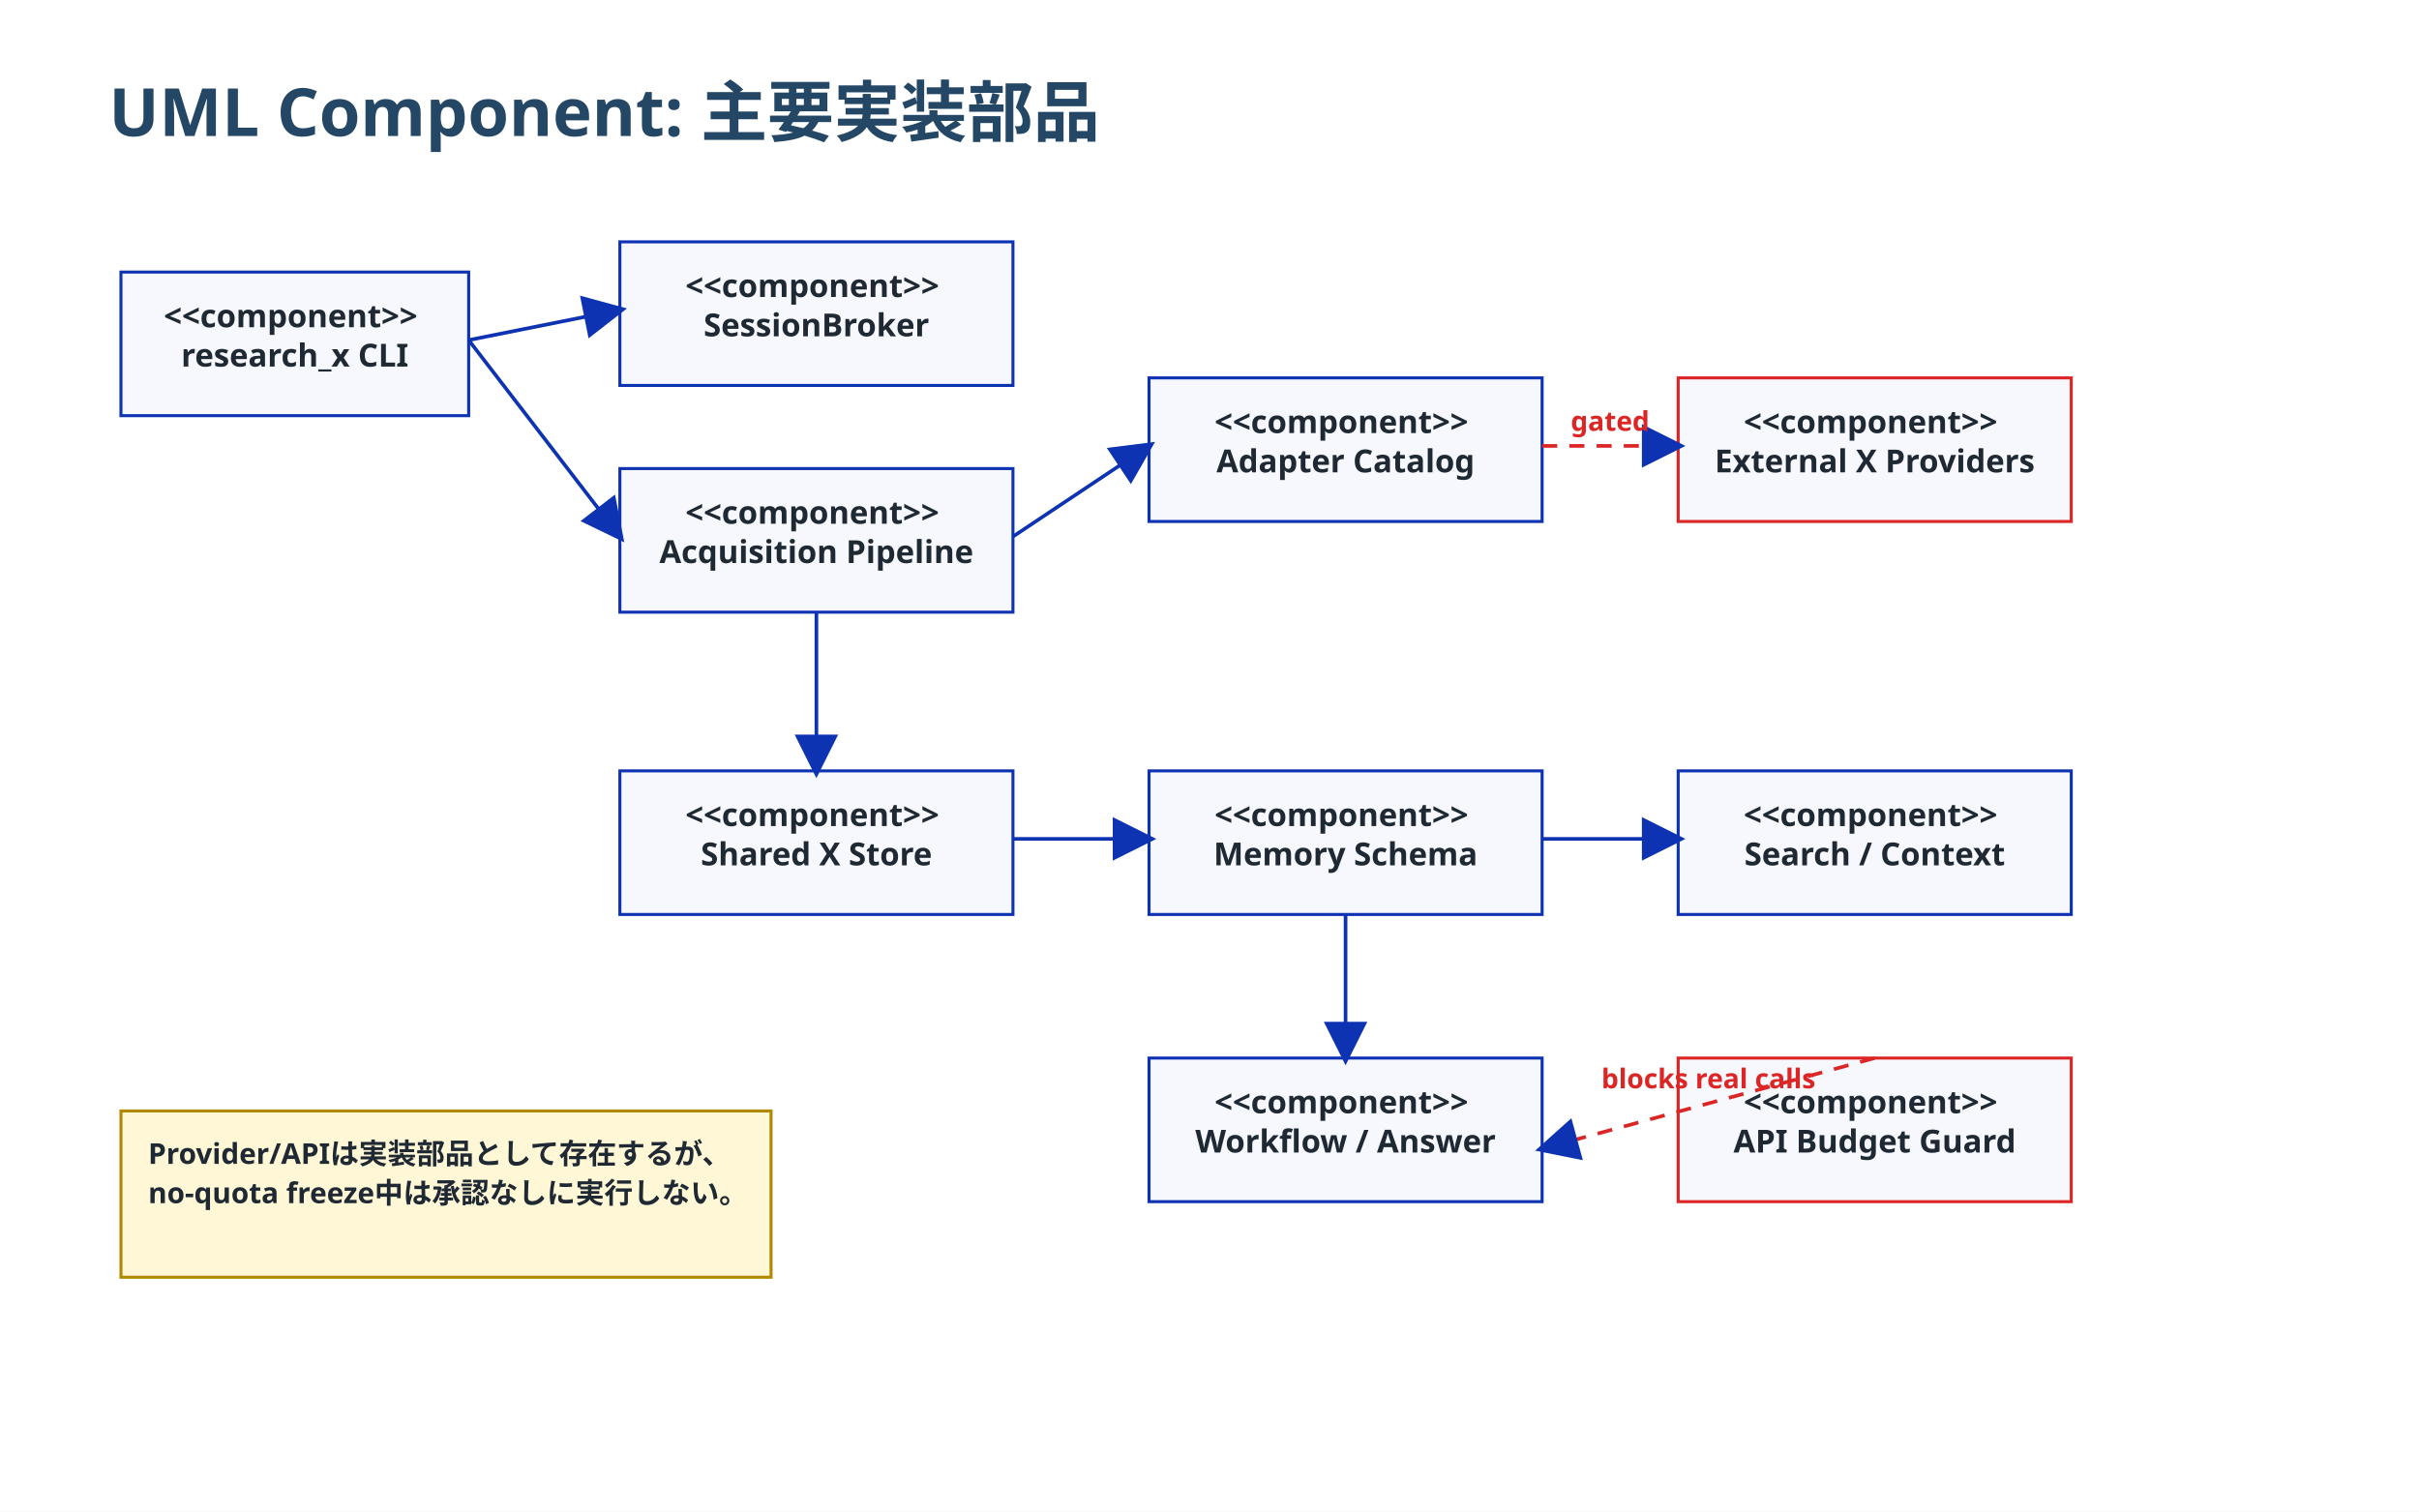
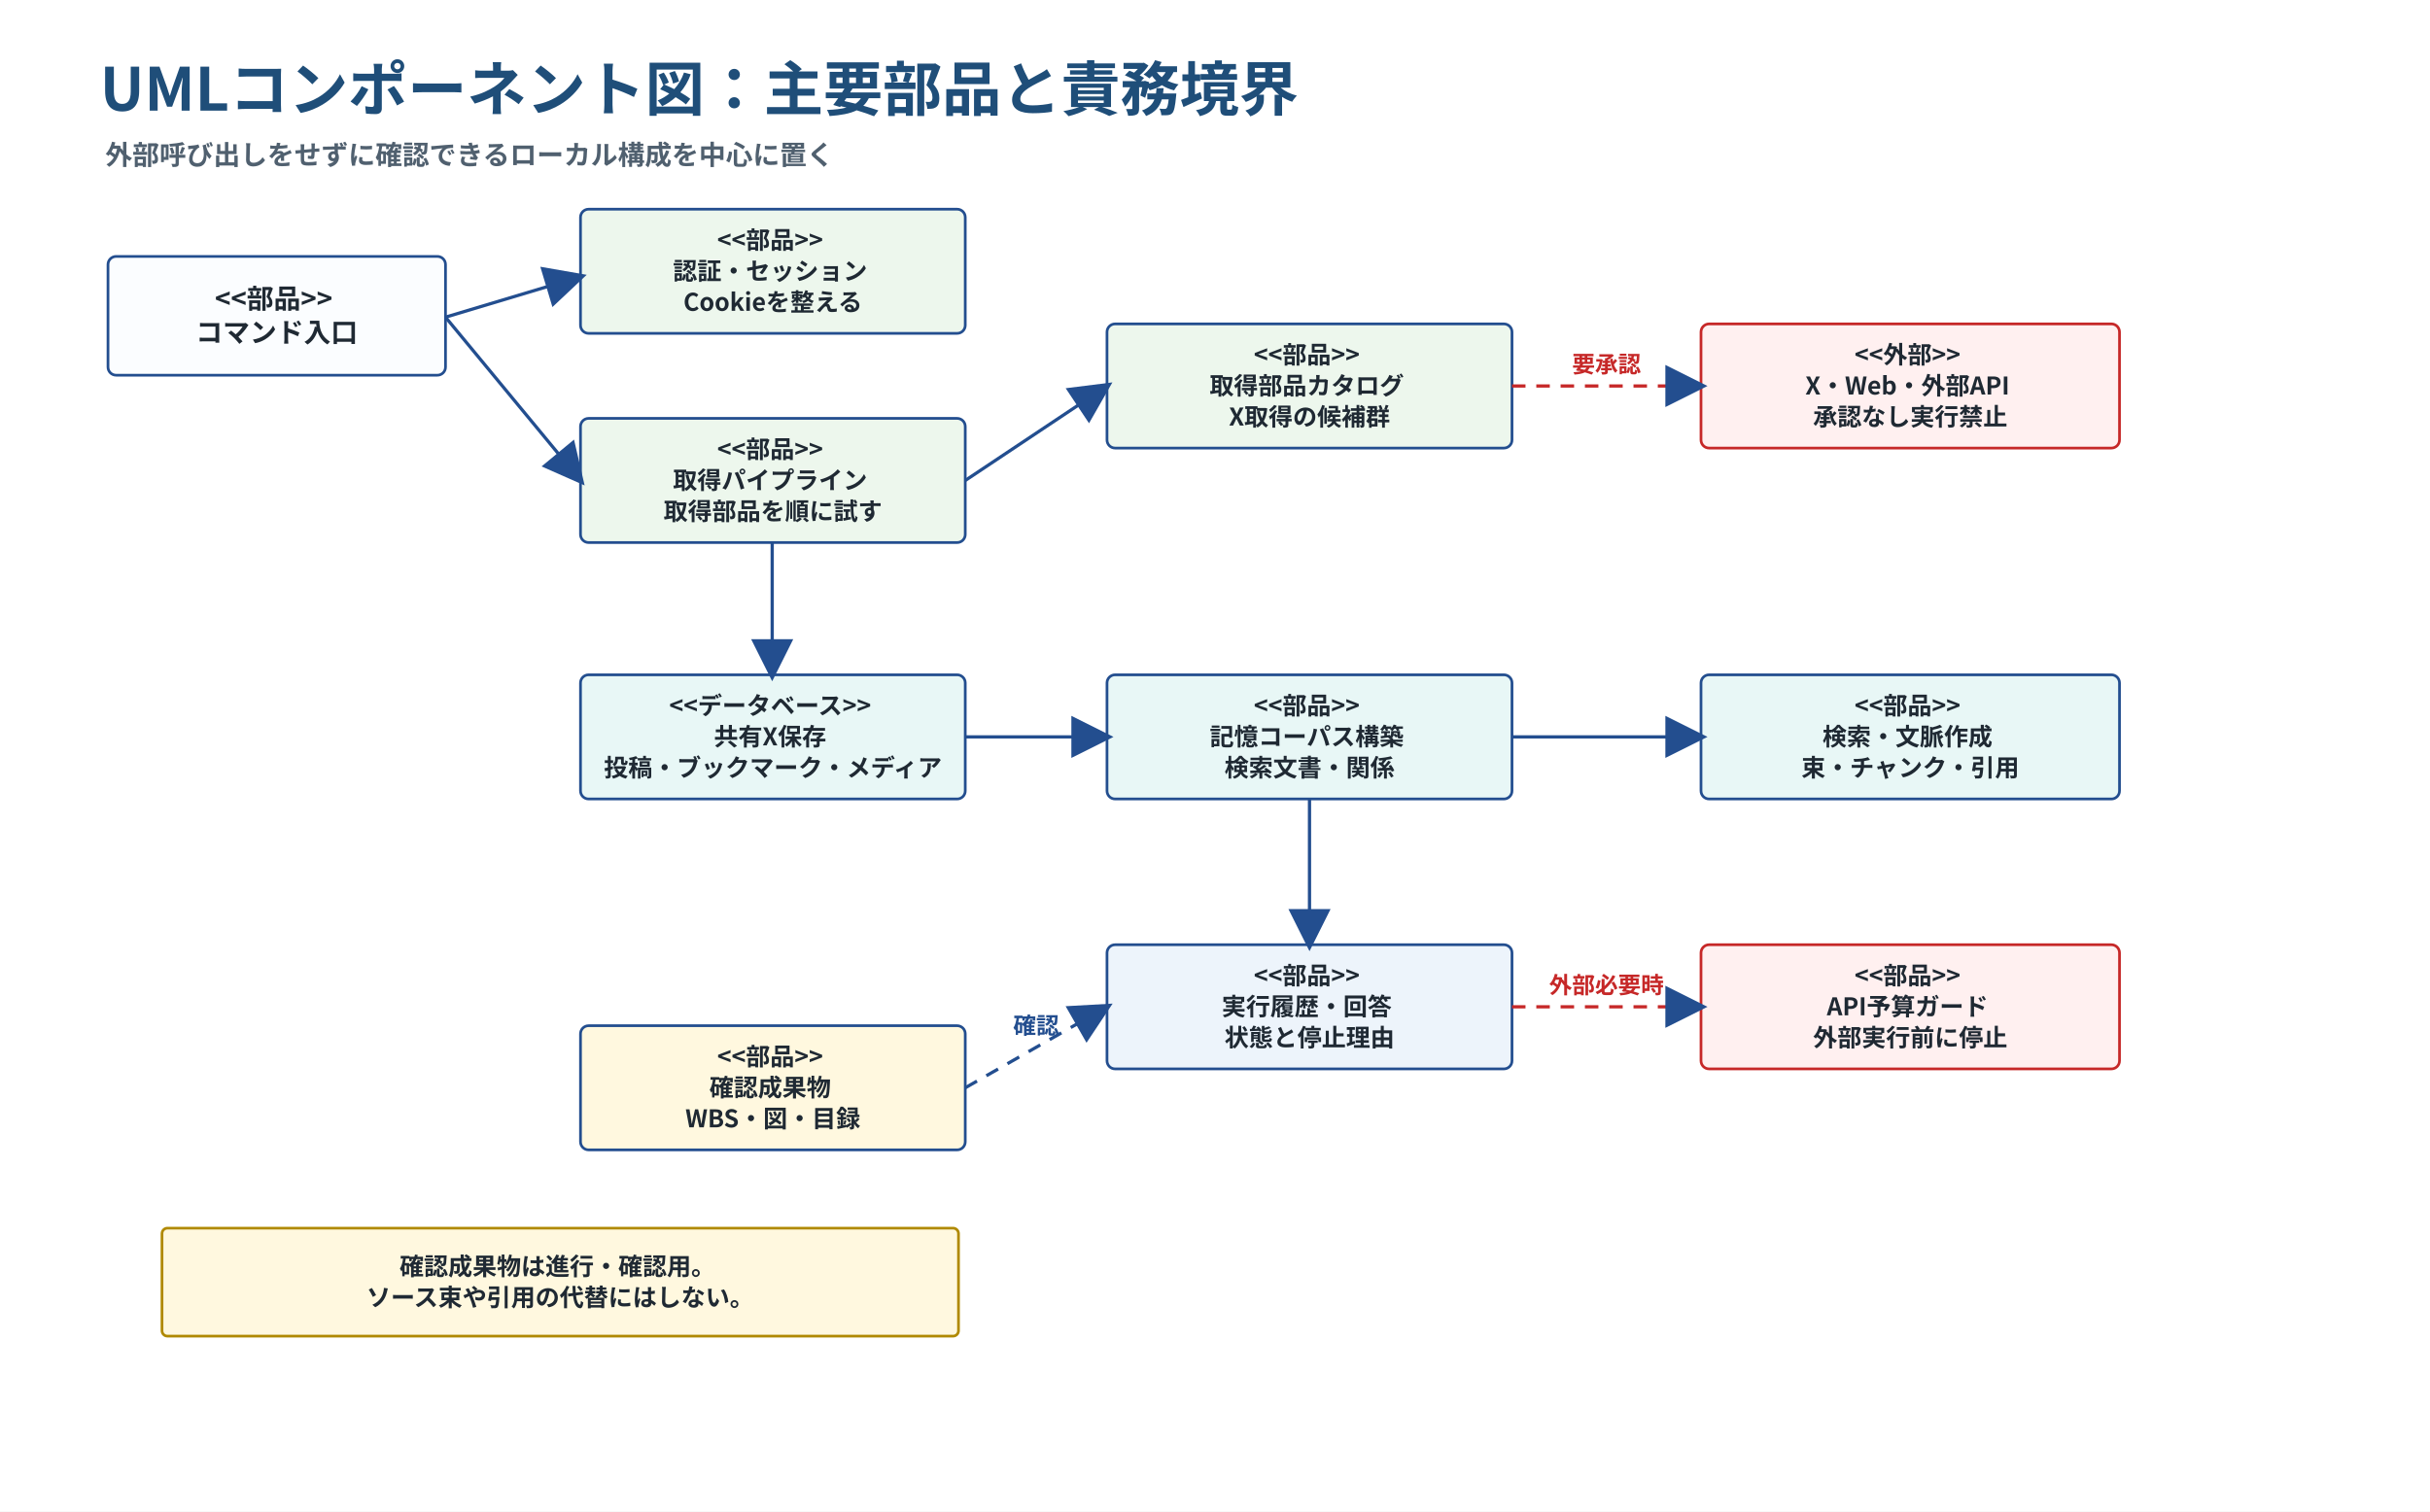
- <svg xmlns="http://www.w3.org/2000/svg" width="1600" height="1000" viewBox="0 0 1600 1000">
+ <svg xmlns="http://www.w3.org/2000/svg" width="1800" height="1120" viewBox="0 0 1800 1120">
  <defs>
-     <marker id="arrow" markerWidth="12" markerHeight="12" refX="10" refY="6" orient="auto">
-       <path d="M0,0 L12,6 L0,12 Z" fill="#0d32b2" />
+     <marker id="arrow" markerWidth="13" markerHeight="13" refX="11" refY="6.5" orient="auto">
+       <path d="M0,0 L13,6.5 L0,13 Z" fill="#234e8f" />
    </marker>
    <marker id="openArrow" markerWidth="14" markerHeight="14" refX="12" refY="7" orient="auto">
-       <path d="M1,1 L13,7 L1,13" fill="none" stroke="#0d32b2" stroke-width="2" />
+       <path d="M1,1 L13,7 L1,13" fill="none" stroke="#234e8f" stroke-width="2" />
    </marker>
    <style>
-     text { font-family: "Yu Gothic", "Meiryo", "Aptos", "Segoe UI", sans-serif; }
+     text { font-family: "Yu Gothic", "Meiryo", "Noto Sans CJK JP", "Aptos", "Segoe UI", sans-serif; }
  </style>
  </defs>
  <rect width="100%" height="100%" fill="#ffffff" />
-   <text x="72" y="90" font-size="44" font-weight="700" text-anchor="start" fill="#244766">
-     <tspan x="72" dy="0">UML Component: 主要実装部品</tspan>
+   <text x="74" y="82" font-size="44" font-weight="800" text-anchor="start" fill="#1f4e79">
+     <tspan x="74" dy="0">UMLコンポーネント図：主要部品と責務境界</tspan>
  </text>
-   <rect x="80" y="180" width="230" height="95" rx="0" fill="#f7f8fe" stroke="#0d32b2" stroke-width="2" />
-   <text x="195" y="216.5" font-size="21" font-weight="700" text-anchor="middle" fill="#1f2933">
-     <tspan x="195" dy="0">&lt;&lt;component&gt;&gt;</tspan>
-     <tspan x="195" dy="26">research_x CLI</tspan>
+   <text x="78" y="122" font-size="20" font-weight="600" text-anchor="start" fill="#50606f">
+     <tspan x="78" dy="0">外部呼び出しをせずに確認できるローカル構成を中心に置く</tspan>
  </text>
-   <rect x="410" y="160" width="260" height="95" rx="0" fill="#f7f8fe" stroke="#0d32b2" stroke-width="2" />
-   <text x="540" y="196.5" font-size="21" font-weight="700" text-anchor="middle" fill="#1f2933">
-     <tspan x="540" dy="0">&lt;&lt;component&gt;&gt;</tspan>
-     <tspan x="540" dy="26">SessionBroker</tspan>
+   <rect x="80" y="190" width="250" height="88" rx="6" fill="#fbfdff" stroke="#234e8f" stroke-width="2" />
+   <text x="205" y="228.5" font-size="20" font-weight="700" text-anchor="middle" fill="#1f2933">
+     <tspan x="205" dy="0">&lt;&lt;部品&gt;&gt;</tspan>
+     <tspan x="205" dy="25">コマンド入口</tspan>
  </text>
-   <rect x="410" y="310" width="260" height="95" rx="0" fill="#f7f8fe" stroke="#0d32b2" stroke-width="2" />
-   <text x="540" y="346.5" font-size="21" font-weight="700" text-anchor="middle" fill="#1f2933">
-     <tspan x="540" dy="0">&lt;&lt;component&gt;&gt;</tspan>
-     <tspan x="540" dy="26">Acquisition Pipeline</tspan>
+   <rect x="430" y="155" width="285" height="92" rx="6" fill="#edf7ed" stroke="#234e8f" stroke-width="2" />
+   <text x="572.5" y="184.3" font-size="18" font-weight="700" text-anchor="middle" fill="#1f2933">
+     <tspan x="572.5" dy="0">&lt;&lt;部品&gt;&gt;</tspan>
+     <tspan x="572.5" dy="23">認証・セッション</tspan>
+     <tspan x="572.5" dy="23">Cookieを整える</tspan>
  </text>
-   <rect x="760" y="250" width="260" height="95" rx="0" fill="#f7f8fe" stroke="#0d32b2" stroke-width="2" />
-   <text x="890" y="286.5" font-size="21" font-weight="700" text-anchor="middle" fill="#1f2933">
-     <tspan x="890" dy="0">&lt;&lt;component&gt;&gt;</tspan>
-     <tspan x="890" dy="26">Adapter Catalog</tspan>
+   <rect x="430" y="310" width="285" height="92" rx="6" fill="#edf7ed" stroke="#234e8f" stroke-width="2" />
+   <text x="572.5" y="339.3" font-size="18" font-weight="700" text-anchor="middle" fill="#1f2933">
+     <tspan x="572.5" dy="0">&lt;&lt;部品&gt;&gt;</tspan>
+     <tspan x="572.5" dy="23">取得パイプライン</tspan>
+     <tspan x="572.5" dy="23">取得部品を順に試す</tspan>
  </text>
-   <rect x="1110" y="250" width="260" height="95" rx="0" fill="#f7f8fe" stroke="#dc2626" stroke-width="2" />
-   <text x="1240" y="286.5" font-size="21" font-weight="700" text-anchor="middle" fill="#1f2933">
-     <tspan x="1240" dy="0">&lt;&lt;component&gt;&gt;</tspan>
-     <tspan x="1240" dy="26">External X Providers</tspan>
+   <rect x="820" y="240" width="300" height="92" rx="6" fill="#edf7ed" stroke="#234e8f" stroke-width="2" />
+   <text x="970" y="269.3" font-size="18" font-weight="700" text-anchor="middle" fill="#1f2933">
+     <tspan x="970" dy="0">&lt;&lt;部品&gt;&gt;</tspan>
+     <tspan x="970" dy="23">取得部品カタログ</tspan>
+     <tspan x="970" dy="23">X取得の候補群</tspan>
  </text>
-   <rect x="410" y="510" width="260" height="95" rx="0" fill="#f7f8fe" stroke="#0d32b2" stroke-width="2" />
-   <text x="540" y="546.5" font-size="21" font-weight="700" text-anchor="middle" fill="#1f2933">
-     <tspan x="540" dy="0">&lt;&lt;component&gt;&gt;</tspan>
-     <tspan x="540" dy="26">Shared X Store</tspan>
+   <rect x="1260" y="240" width="310" height="92" rx="6" fill="#fff0f0" stroke="#c62828" stroke-width="2" />
+   <text x="1415" y="269.3" font-size="18" font-weight="700" text-anchor="middle" fill="#1f2933">
+     <tspan x="1415" dy="0">&lt;&lt;外部&gt;&gt;</tspan>
+     <tspan x="1415" dy="23">X・Web・外部API</tspan>
+     <tspan x="1415" dy="23">承認なし実行禁止</tspan>
  </text>
-   <rect x="760" y="510" width="260" height="95" rx="0" fill="#f7f8fe" stroke="#0d32b2" stroke-width="2" />
-   <text x="890" y="546.5" font-size="21" font-weight="700" text-anchor="middle" fill="#1f2933">
-     <tspan x="890" dy="0">&lt;&lt;component&gt;&gt;</tspan>
-     <tspan x="890" dy="26">Memory Schema</tspan>
+   <rect x="430" y="500" width="285" height="92" rx="6" fill="#e8f7f6" stroke="#234e8f" stroke-width="2" />
+   <text x="572.5" y="529.3" font-size="18" font-weight="700" text-anchor="middle" fill="#1f2933">
+     <tspan x="572.5" dy="0">&lt;&lt;データベース&gt;&gt;</tspan>
+     <tspan x="572.5" dy="23">共有X保存</tspan>
+     <tspan x="572.5" dy="23">投稿・ブックマーク・メディア</tspan>
  </text>
-   <rect x="1110" y="510" width="260" height="95" rx="0" fill="#f7f8fe" stroke="#0d32b2" stroke-width="2" />
-   <text x="1240" y="546.5" font-size="21" font-weight="700" text-anchor="middle" fill="#1f2933">
-     <tspan x="1240" dy="0">&lt;&lt;component&gt;&gt;</tspan>
-     <tspan x="1240" dy="26">Search / Context</tspan>
+   <rect x="820" y="500" width="300" height="92" rx="6" fill="#e8f7f6" stroke="#234e8f" stroke-width="2" />
+   <text x="970" y="529.3" font-size="18" font-weight="700" text-anchor="middle" fill="#1f2933">
+     <tspan x="970" dy="0">&lt;&lt;部品&gt;&gt;</tspan>
+     <tspan x="970" dy="23">記憶コーパス構築</tspan>
+     <tspan x="970" dy="23">検索文書・関係</tspan>
  </text>
-   <rect x="760" y="700" width="260" height="95" rx="0" fill="#f7f8fe" stroke="#0d32b2" stroke-width="2" />
-   <text x="890" y="736.5" font-size="21" font-weight="700" text-anchor="middle" fill="#1f2933">
-     <tspan x="890" dy="0">&lt;&lt;component&gt;&gt;</tspan>
-     <tspan x="890" dy="26">Workflow / Answer</tspan>
+   <rect x="1260" y="500" width="310" height="92" rx="6" fill="#e8f7f6" stroke="#234e8f" stroke-width="2" />
+   <text x="1415" y="529.3" font-size="18" font-weight="700" text-anchor="middle" fill="#1f2933">
+     <tspan x="1415" dy="0">&lt;&lt;部品&gt;&gt;</tspan>
+     <tspan x="1415" dy="23">検索・文脈作成</tspan>
+     <tspan x="1415" dy="23">束・チャンク・引用</tspan>
  </text>
-   <rect x="1110" y="700" width="260" height="95" rx="0" fill="#f7f8fe" stroke="#dc2626" stroke-width="2" />
-   <text x="1240" y="736.5" font-size="21" font-weight="700" text-anchor="middle" fill="#1f2933">
-     <tspan x="1240" dy="0">&lt;&lt;component&gt;&gt;</tspan>
-     <tspan x="1240" dy="26">API Budget Guard</tspan>
+   <rect x="820" y="700" width="300" height="92" rx="6" fill="#edf4fb" stroke="#234e8f" stroke-width="2" />
+   <text x="970" y="729.3" font-size="18" font-weight="700" text-anchor="middle" fill="#1f2933">
+     <tspan x="970" dy="0">&lt;&lt;部品&gt;&gt;</tspan>
+     <tspan x="970" dy="23">実行履歴・回答</tspan>
+     <tspan x="970" dy="23">状態と停止理由</tspan>
  </text>
-   <line x1="310" y1="225" x2="410" y2="205" stroke="#0d32b2" stroke-width="2.4" marker-end="url(#arrow)" />
-   <line x1="310" y1="225" x2="410" y2="355" stroke="#0d32b2" stroke-width="2.4" marker-end="url(#arrow)" />
-   <line x1="670" y1="355" x2="760" y2="295" stroke="#0d32b2" stroke-width="2.4" marker-end="url(#arrow)" />
-   <line x1="1020" y1="295" x2="1110" y2="295" stroke="#dc2626" stroke-width="2.4" stroke-dasharray="10 8" marker-end="url(#arrow)" />
-   <text x="1065" y="285" font-size="18" font-weight="600" text-anchor="middle" fill="#dc2626">
-     <tspan x="1065" dy="0">gated</tspan>
+   <rect x="1260" y="700" width="310" height="92" rx="6" fill="#fff0f0" stroke="#c62828" stroke-width="2" />
+   <text x="1415" y="729.3" font-size="18" font-weight="700" text-anchor="middle" fill="#1f2933">
+     <tspan x="1415" dy="0">&lt;&lt;部品&gt;&gt;</tspan>
+     <tspan x="1415" dy="23">API予算ガード</tspan>
+     <tspan x="1415" dy="23">外部実行前に停止</tspan>
  </text>
-   <line x1="540" y1="405" x2="540" y2="510" stroke="#0d32b2" stroke-width="2.4" marker-end="url(#arrow)" />
-   <line x1="670" y1="555" x2="760" y2="555" stroke="#0d32b2" stroke-width="2.4" marker-end="url(#arrow)" />
-   <line x1="1020" y1="555" x2="1110" y2="555" stroke="#0d32b2" stroke-width="2.4" marker-end="url(#arrow)" />
-   <line x1="890" y1="605" x2="890" y2="700" stroke="#0d32b2" stroke-width="2.4" marker-end="url(#arrow)" />
-   <line x1="1240" y1="700" x2="1020" y2="760" stroke="#dc2626" stroke-width="2.4" stroke-dasharray="10 8" marker-end="url(#arrow)" />
-   <text x="1130" y="720" font-size="18" font-weight="600" text-anchor="middle" fill="#dc2626">
-     <tspan x="1130" dy="0">blocks real calls</tspan>
+   <rect x="430" y="760" width="285" height="92" rx="6" fill="#fff8df" stroke="#234e8f" stroke-width="2" />
+   <text x="572.5" y="789.3" font-size="18" font-weight="700" text-anchor="middle" fill="#1f2933">
+     <tspan x="572.5" dy="0">&lt;&lt;部品&gt;&gt;</tspan>
+     <tspan x="572.5" dy="23">確認成果物</tspan>
+     <tspan x="572.5" dy="23">WBS・図・目録</tspan>
  </text>
-   <rect x="80" y="735" width="430" height="110" rx="0" fill="#fff7d6" stroke="#b08900" stroke-width="2" />
-   <text x="98" y="770" font-size="19" font-weight="600" text-anchor="start" fill="#1f2933">
-     <tspan x="98" dy="0">Provider/APIは実装部品として存在するが、</tspan>
-     <tspan x="98" dy="26">no-quota freeze中は承認なしに実行しない。</tspan>
+   <line x1="330" y1="235" x2="430" y2="205" stroke="#234e8f" stroke-width="2.4" marker-end="url(#arrow)" />
+   <line x1="330" y1="235" x2="430" y2="356" stroke="#234e8f" stroke-width="2.4" marker-end="url(#arrow)" />
+   <line x1="715" y1="356" x2="820" y2="286" stroke="#234e8f" stroke-width="2.4" marker-end="url(#arrow)" />
+   <line x1="1120" y1="286" x2="1260" y2="286" stroke="#c62828" stroke-width="2.4" stroke-dasharray="10 8" marker-end="url(#arrow)" />
+   <text x="1190" y="276" font-size="17" font-weight="700" text-anchor="middle" fill="#c62828">
+     <tspan x="1190" dy="0">要承認</tspan>
+   </text>
+   <line x1="572" y1="402" x2="572" y2="500" stroke="#234e8f" stroke-width="2.4" marker-end="url(#arrow)" />
+   <line x1="715" y1="546" x2="820" y2="546" stroke="#234e8f" stroke-width="2.4" marker-end="url(#arrow)" />
+   <line x1="1120" y1="546" x2="1260" y2="546" stroke="#234e8f" stroke-width="2.4" marker-end="url(#arrow)" />
+   <line x1="970" y1="592" x2="970" y2="700" stroke="#234e8f" stroke-width="2.4" marker-end="url(#arrow)" />
+   <line x1="1120" y1="746" x2="1260" y2="746" stroke="#c62828" stroke-width="2.4" stroke-dasharray="10 8" marker-end="url(#arrow)" />
+   <text x="1190" y="736" font-size="17" font-weight="700" text-anchor="middle" fill="#c62828">
+     <tspan x="1190" dy="0">外部必要時</tspan>
+   </text>
+   <line x1="715" y1="806" x2="820" y2="746" stroke="#234e8f" stroke-width="2.4" stroke-dasharray="10 8" marker-end="url(#arrow)" />
+   <text x="767.5" y="766" font-size="17" font-weight="700" text-anchor="middle" fill="#234e8f">
+     <tspan x="767.5" dy="0">確認</tspan>
+   </text>
+   <rect x="120" y="910" width="590" height="80" rx="4" fill="#fff8df" stroke="#b08900" stroke-width="2" />
+   <text x="415" y="944.8" font-size="18" font-weight="650" text-anchor="middle" fill="#1f2933">
+     <tspan x="415" dy="0">確認成果物は進行・確認用。</tspan>
+     <tspan x="415" dy="23">ソース束や引用の代替にはしない。</tspan>
  </text>
</svg>
